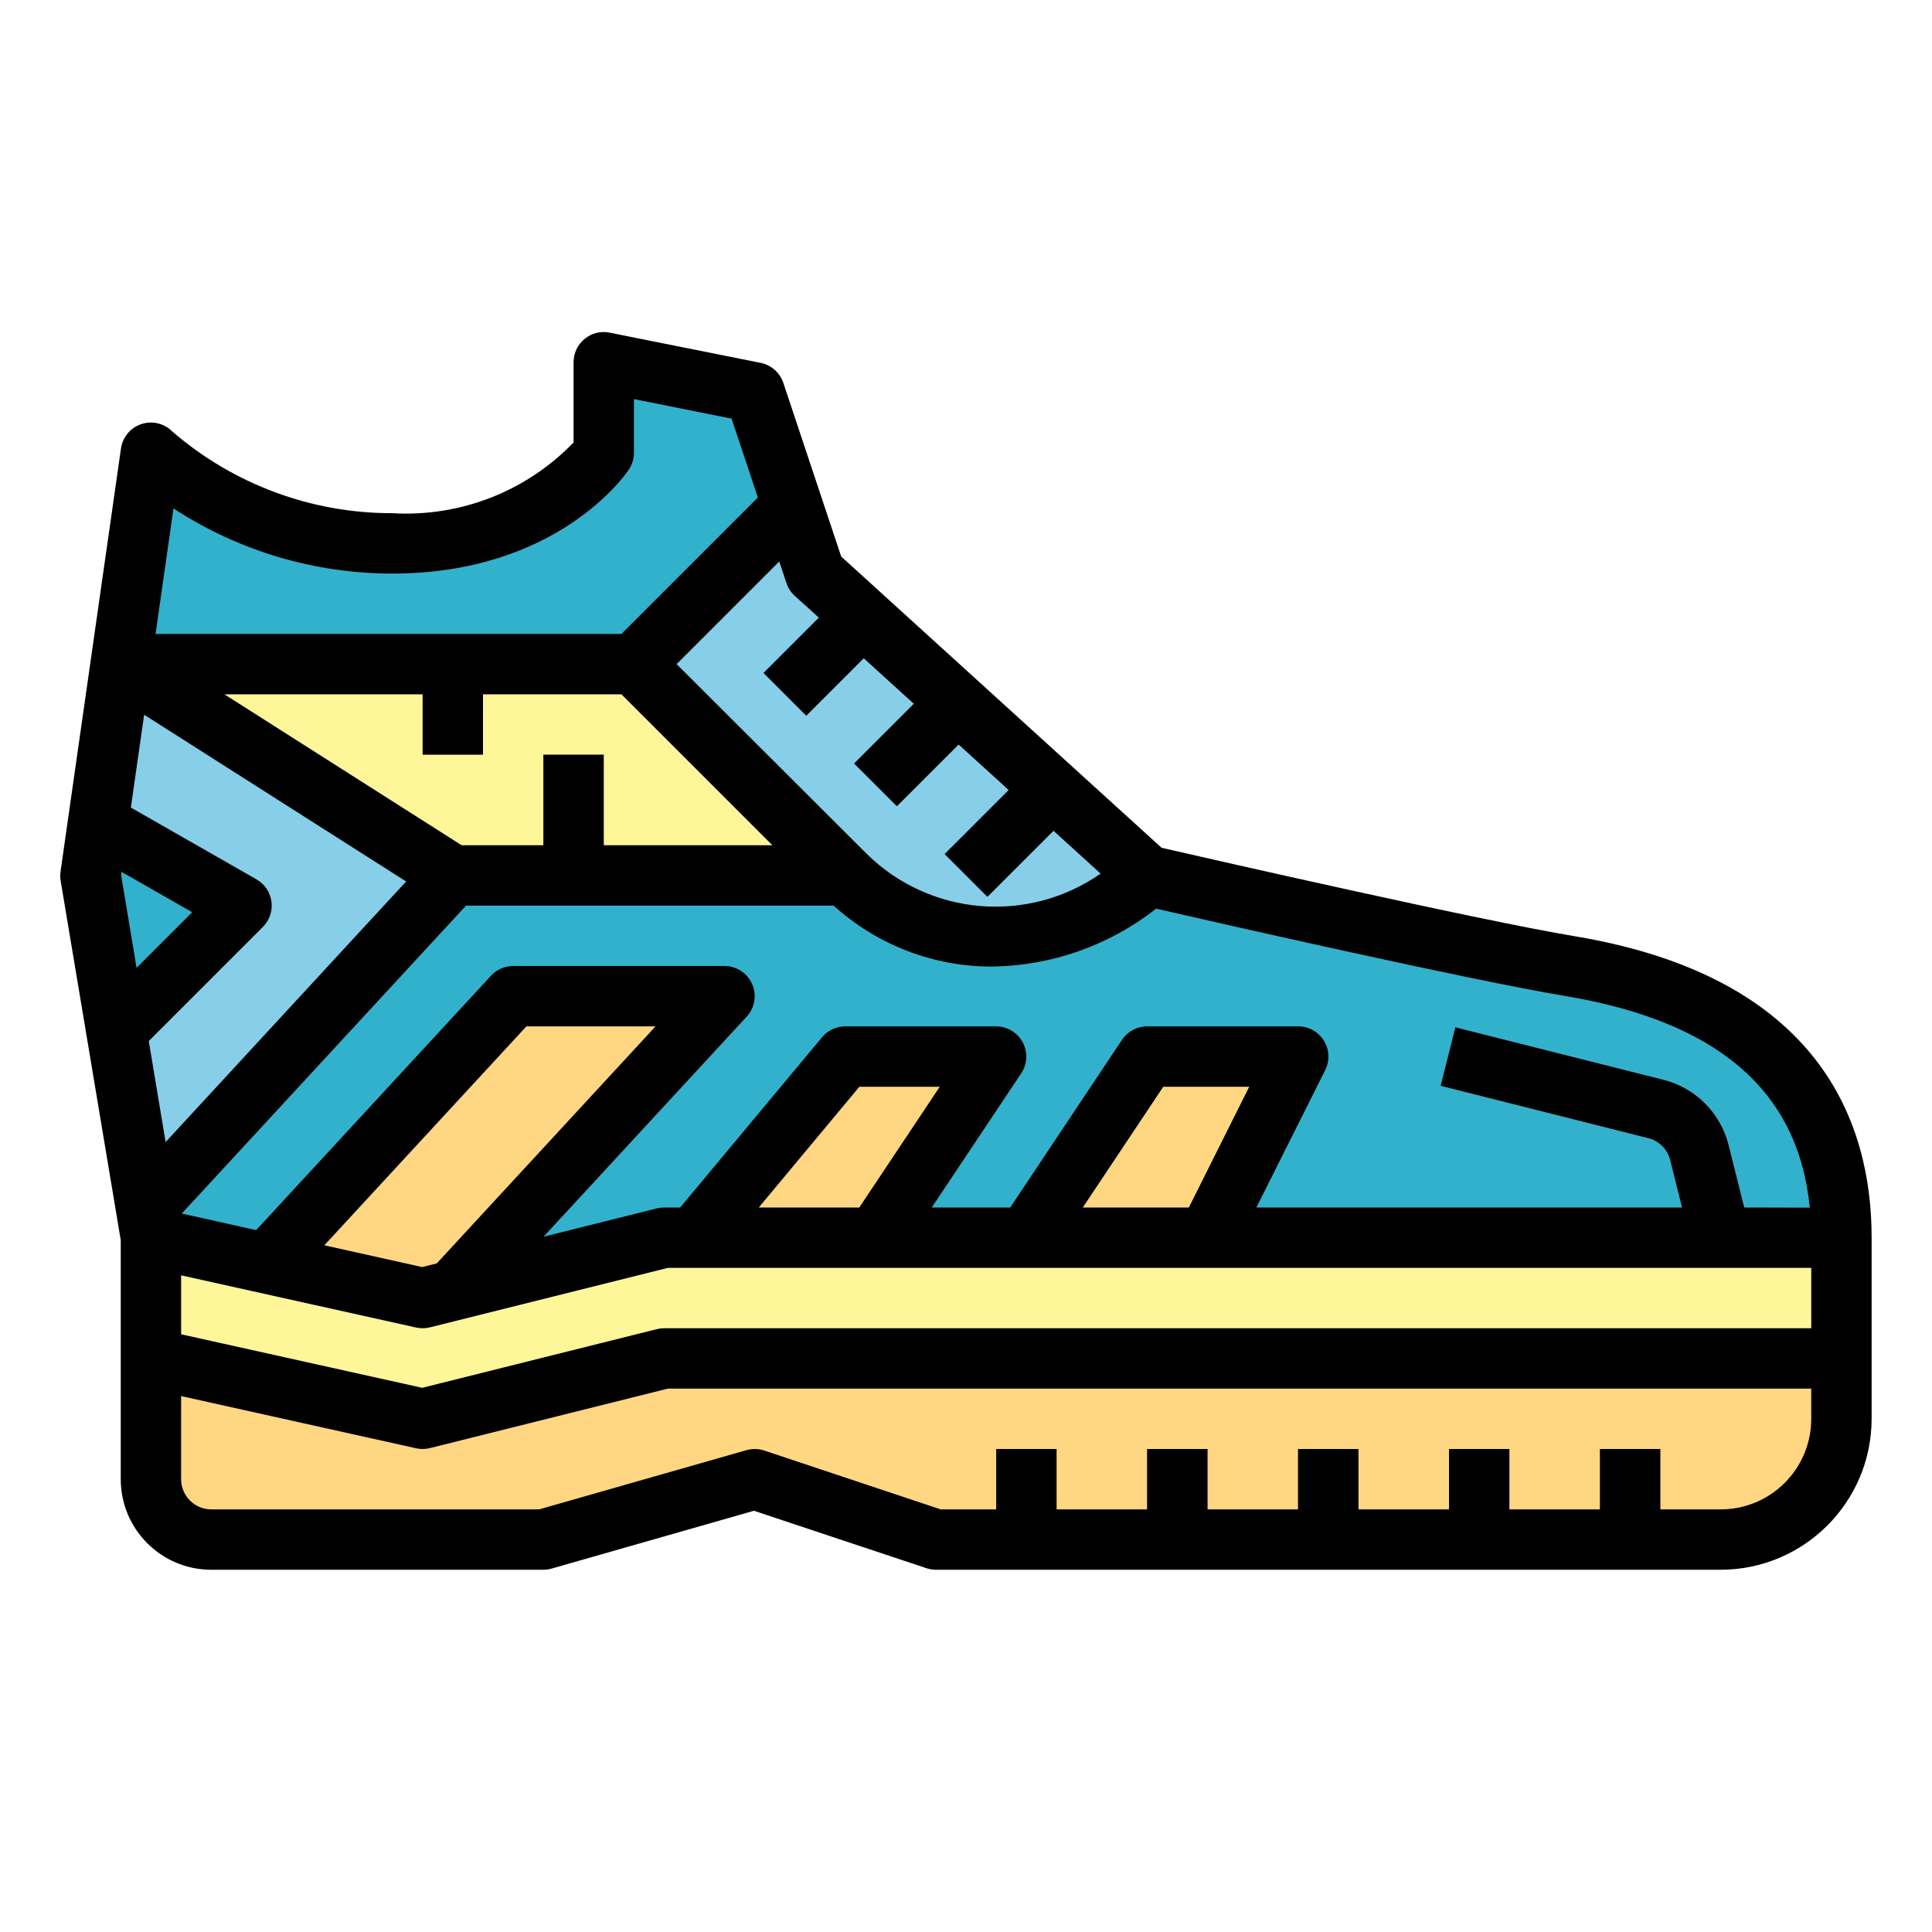
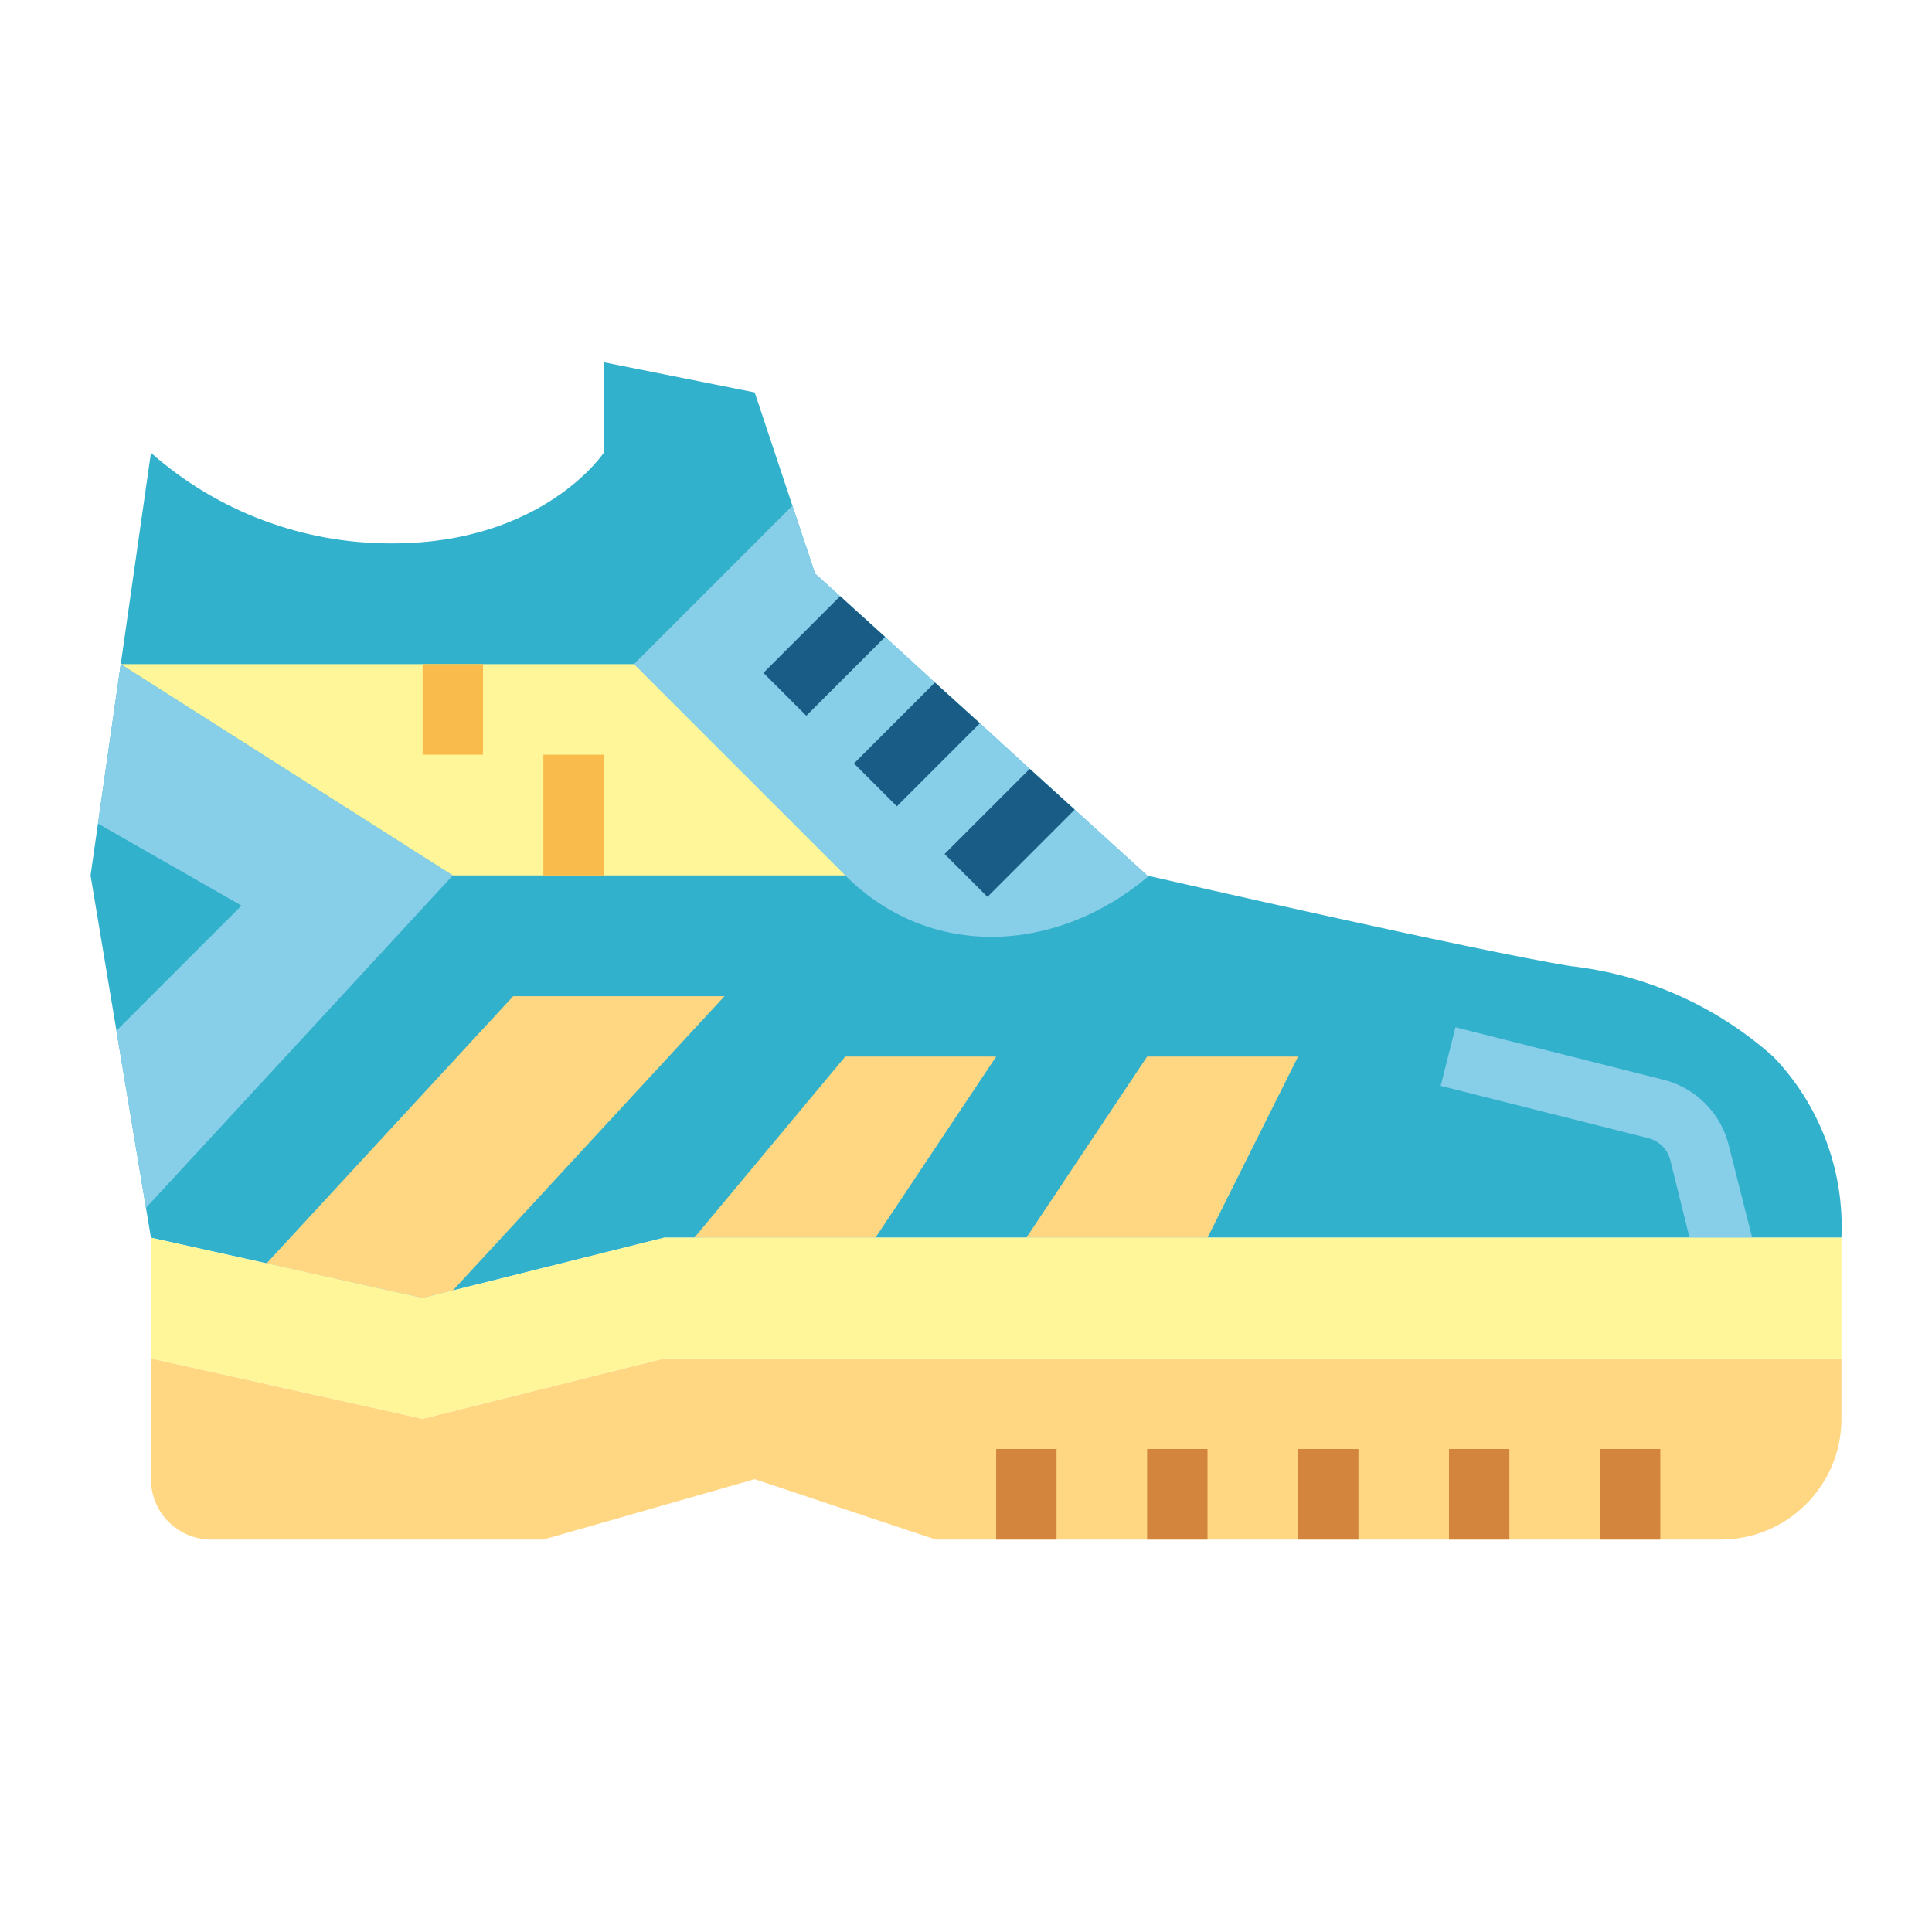
<svg xmlns="http://www.w3.org/2000/svg" height="512" viewBox="0 0 64 64" width="512">
-   <g id="Filled_outline" data-name="Filled outline">
-     <path d="m5 41 9 2 8-2h39c0-4.971-3-8-9-9-3.531-.588-14-3-14-3l-11-10-2-6-5-1v3s-2 3-7 3a11.978 11.978 0 0 1 -8-3l-2 14z" fill="#32b1cc" />
-     <path d="m26.25 16.75-5.25 5.25 7 7c2.81 2.81 6.991 2.6 10.031.041a.134.134 0 0 1 .036-.026h-.01l-.057-.015-11-10z" fill="#87cee9" />
-     <path d="m57 51h-26l-6-2-7 2h-11a2 2 0 0 1 -2-2v-4l9 2 8-2h39v2a4 4 0 0 1 -4 4z" fill="#ffd782" />
-     <path d="m5 45 9 2 8-2h39v-4h-39l-8 2-9-2z" fill="#fff69a" />
-     <g fill="#d3843d">
-       <path d="m38 48h2v3h-2z" />
-       <path d="m33 48h2v3h-2z" />
-       <path d="m43 48h2v3h-2z" />
-       <path d="m48 48h2v3h-2z" />
-       <path d="m53 48h2v3h-2z" />
-     </g>
-     <path d="m25.379 20.5h4.243v2h-4.243z" fill="#195c85" transform="matrix(.707 -.707 .707 .707 -7.148 25.743)" />
-     <path d="m28.379 23.5h4.243v2h-4.243z" fill="#195c85" transform="matrix(.707 -.707 .707 .707 -8.391 28.743)" />
-     <path d="m31.379 26.5h4.243v2h-4.243z" fill="#195c85" transform="matrix(.707 -.707 .707 .707 -9.634 31.743)" />
-     <path d="m4.835 40.012 10.165-11.012-11-7-.755 5.283 4.755 2.717-4.143 4.143z" fill="#87cee9" />
-     <path d="m21 22h-17l11 7h13z" fill="#fff69a" />
-     <path d="m23 41 5-6h5l-4 6z" fill="#ffd782" />
-     <path d="m34 41 4-6h5l-3 6z" fill="#ffd782" />
-     <path d="m17 33-8.17 8.851 5.17 1.149 1-.25 9-9.75z" fill="#ffd782" />
-     <path d="m14 22h2v3h-2z" fill="#f9bb4b" />
-     <path d="m18 25h2v4h-2z" fill="#f9bb4b" />
-     <path d="m56.03 41.243-.7-2.812a1 1 0 0 0 -.745-.732l-6.86-1.729.489-1.94 6.84 1.725a2.976 2.976 0 0 1 2.216 2.191l.7 2.811z" fill="#87cee9" />
-     <path d="m52.165 31.014c-3.156-.526-12.063-2.558-13.686-2.93l-10.613-9.648-1.917-5.752a1 1 0 0 0 -.753-.664l-5-1a.984.984 0 0 0 -.83.207 1 1 0 0 0 -.366.773v2.657a7.7 7.7 0 0 1 -6 2.343 11.112 11.112 0 0 1 -7.293-2.707 1 1 0 0 0 -1.7.565l-2 14a1.019 1.019 0 0 0 0 .307l1.993 11.918v7.917a3 3 0 0 0 3 3h11a.983.983 0 0 0 .275-.039l6.7-1.915 5.707 1.9a1 1 0 0 0 .318.054h26a5.006 5.006 0 0 0 5-5v-6c0-3.808-1.707-8.631-9.835-9.986zm-34.165-6.014v3h-2.708l-7.858-5h6.566v2h2v-2h4.586l5 5h-5.586v-3zm4.123 17h37.877v2h-38a1 1 0 0 0 -.243.03l-7.771 1.943-7.986-1.773v-1.953l7.783 1.729a1 1 0 0 0 .46-.006zm3.012-2 3.333-4h2.663l-2.666 4zm14.247 0h-3.513l2.666-4h2.847zm-35.37-11.012.015-.106 2.34 1.337-1.843 1.843zm9.974 12.985-3.242-.721 6.694-7.252h4.278l-7.248 7.852zm-8.5-4.14-.558-3.347 3.779-3.779a1 1 0 0 0 -.207-1.575l-4.165-2.38.44-3.076 8.679 5.524zm16.928-15.833 3.4-3.4.238.715a1 1 0 0 0 .276.424l.8.723-1.83 1.83 1.414 1.414 1.9-1.9 1.662 1.51-1.973 1.973 1.414 1.414 2.04-2.04 1.662 1.51-2.116 2.116 1.414 1.414 2.183-2.183 1.562 1.42a6.083 6.083 0 0 1 -7.745-.651zm-16.667-5.158a13.229 13.229 0 0 0 7.253 2.158c5.472 0 7.738-3.3 7.832-3.445a1.006 1.006 0 0 0 .168-.555v-1.78l3.235.647.871 2.613-4.52 4.52h-15.433zm54.253 30.158a3 3 0 0 1 -3 3h-2v-2h-2v2h-3v-2h-2v2h-3v-2h-2v2h-3v-2h-2v2h-3v-2h-2v2h-1.838l-5.846-1.949a1.009 1.009 0 0 0 -.591-.012l-6.865 1.961h-10.86a1 1 0 0 1 -1-1v-2.753l7.783 1.729a1 1 0 0 0 .46-.006l7.88-1.97h37.877zm-2.219-7-.514-2.054a2.976 2.976 0 0 0 -2.216-2.191l-6.84-1.725-.489 1.94 6.86 1.729a1 1 0 0 1 .745.732l.392 1.569h-14.1l2.281-4.553a1 1 0 0 0 -.9-1.447h-5a1 1 0 0 0 -.832.445l-3.703 5.555h-2.6l2.964-4.445a1 1 0 0 0 -.829-1.555h-5a1 1 0 0 0 -.768.36l-4.7 5.64h-.532a1 1 0 0 0 -.243.03l-3.751.938 6.729-7.29a1 1 0 0 0 -.735-1.678h-7a1 1 0 0 0 -.735.322l-7.78 8.428-2.464-.55 9.417-10.2h12.178a7.788 7.788 0 0 0 5.247 2.019 8.994 8.994 0 0 0 5.437-1.919c2.169.5 10.422 2.373 13.534 2.891 5.072.846 7.738 3.144 8.118 7.014z" />
+   <path d="m61 41h-39l-8 2-9-2-2-12 2-14a11.978 11.978 0 0 0 8 3c5 0 7-3 7-3v-3l5 1 2 6 .83.75 1.49 1.35 1.65 1.51 1.49 1.35 1.65 1.51 1.49 1.35 2.4 2.18a.044.044 0 0 0 .03.01.037.037 0 0 1 .03.01h.01c.92.21 10.57 2.42 13.93 2.98a12.123 12.123 0 0 1 6.75 3.01 8.133 8.133 0 0 1 2.25 5.99z" fill="#32b1cc" />
+   <path d="m4.835 40.012 10.165-11.012-11-7-.755 5.283 4.755 2.717-4.143 4.143z" fill="#87cee9" />
+   <path d="m26 22h-22l11 7h14z" fill="#fff69a" />
+   <path d="m23 41 5-6h5l-4 6z" fill="#ffd782" />
+   <path d="m34 41 4-6h5l-3 6z" fill="#ffd782" />
+   <path d="m17 33-8.17 8.851 5.17 1.149 1-.25 9-9.75z" fill="#ffd782" />
+   <path d="m14 22h2v3h-2z" fill="#f9bb4b" />
+   <path d="m18 25h2v4h-2z" fill="#f9bb4b" />
+   <path d="m56.03 41.243-.7-2.812a1 1 0 0 0 -.745-.732l-6.86-1.729.489-1.94 6.84 1.725a2.976 2.976 0 0 1 2.216 2.191l.835 3.3z" fill="#87cee9" />
+   <path d="m38.06 29.01v.01c-.01 0-.02.01-.03.02-3.04 2.56-7.22 2.77-10.03-.04l-7-7 5.25-5.25.75 2.25.83.75 1.49 1.35 1.65 1.51 1.49 1.35 1.65 1.51 1.49 1.35 2.4 2.18a.044.044 0 0 0 .03.01z" fill="#87cee9" />
+   <path d="m29.32 21.1-2.61 2.61-1.42-1.42 2.54-2.54z" fill="#195c85" />
+   <path d="m32.46 23.96-2.75 2.75-1.42-1.42 2.68-2.68z" fill="#195c85" />
+   <path d="m35.6 26.82-2.89 2.89-1.42-1.42 2.82-2.82z" fill="#195c85" />
+   <path d="m57 51h-26l-6-2-7 2h-11a2 2 0 0 1 -2-2v-4l9 2 8-2h39v2a4 4 0 0 1 -4 4z" fill="#ffd782" />
+   <path d="m5 45 9 2 8-2h39v-4h-39l-8 2-9-2z" fill="#fff69a" />
+   <g fill="#d3843d">
+     <path d="m38 48h2v3h-2z" />
+     <path d="m33 48h2v3h-2z" />
+     <path d="m43 48h2v3h-2z" />
+     <path d="m48 48h2v3h-2z" />
+     <path d="m53 48h2v3h-2z" />
  </g>
</svg>
